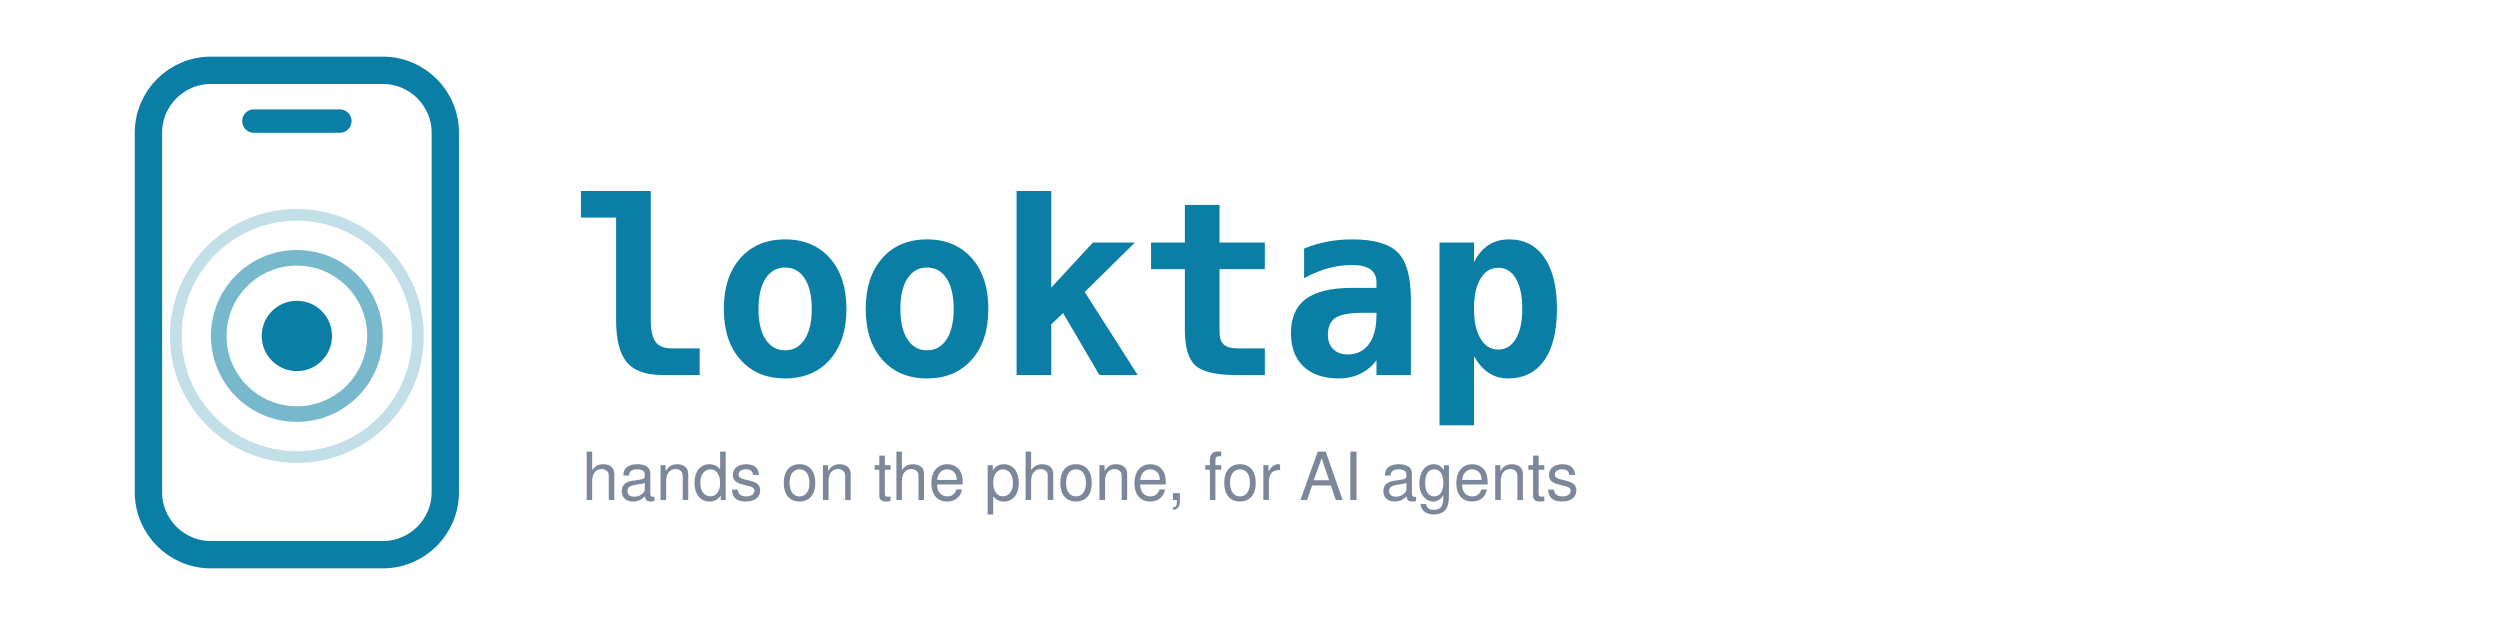
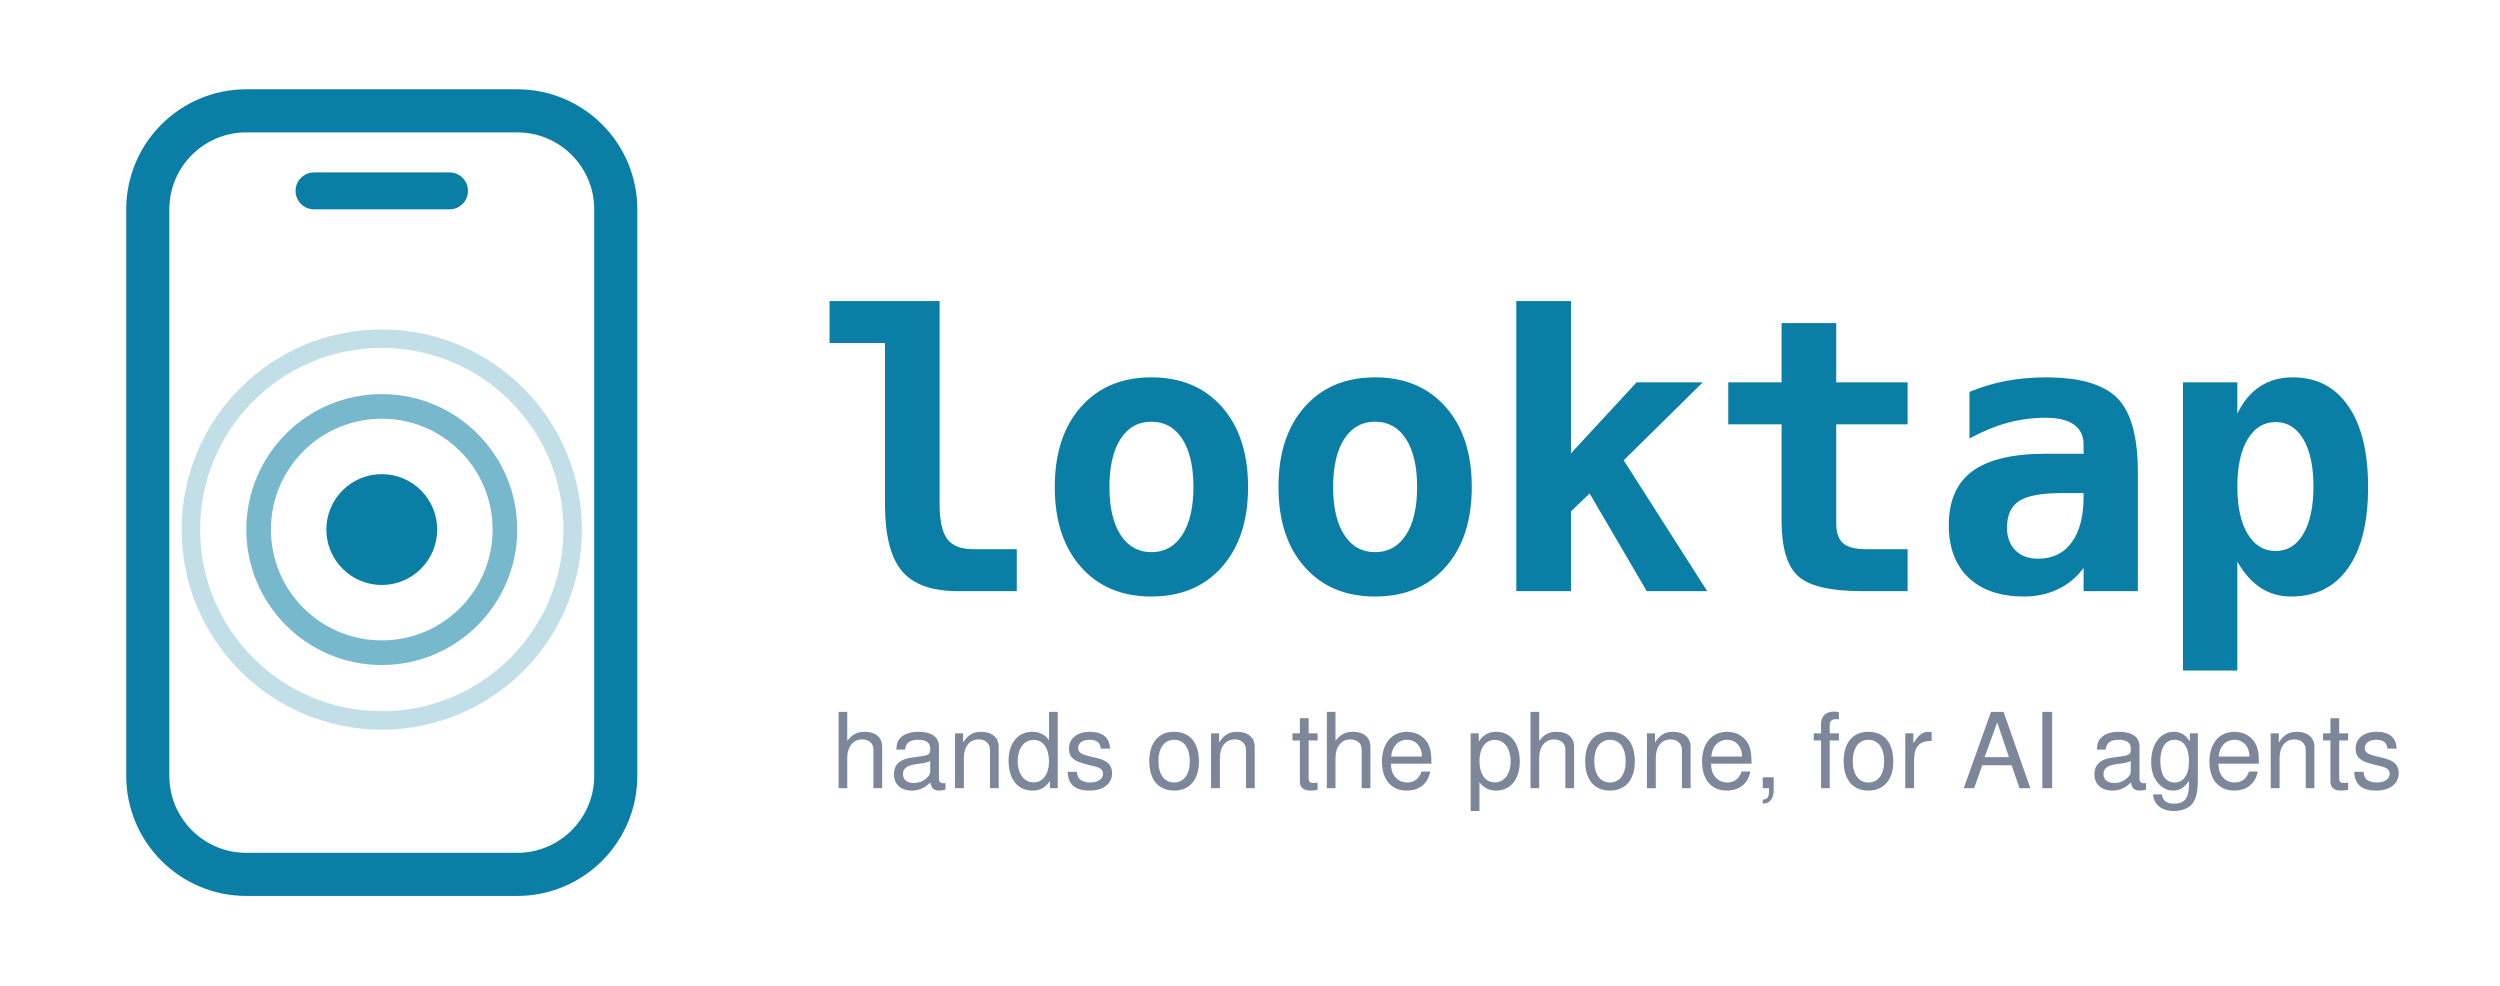
- <svg xmlns="http://www.w3.org/2000/svg" width="640" height="160" viewBox="0 0 640 160" role="img" aria-label="looktap">
+ <svg xmlns="http://www.w3.org/2000/svg" width="406" height="160" viewBox="14 0 406 160" role="img" aria-label="looktap">
  <rect x="38" y="18" width="76" height="124" rx="16" fill="none" stroke="#0a7ea4" stroke-width="7" />
  <rect x="62" y="28" width="28" height="6" rx="3" fill="#0a7ea4" />
  <circle cx="76" cy="86" r="9" fill="#0a7ea4" />
  <circle cx="76" cy="86" r="20" fill="none" stroke="#0a7ea4" stroke-width="4" opacity="0.55" />
  <circle cx="76" cy="86" r="31" fill="none" stroke="#0a7ea4" stroke-width="3" opacity="0.25" />
  <text x="146" y="96" font-family="ui-monospace, SFMono-Regular, Menlo, Consolas, monospace" font-size="62" font-weight="700" fill="#0a7ea4" letter-spacing="-1">looktap</text>
  <text x="149" y="128" font-family="-apple-system, BlinkMacSystemFont, 'Segoe UI', Helvetica, Arial, sans-serif" font-size="17" fill="#7c8799">hands on the phone, for AI agents</text>
</svg>
